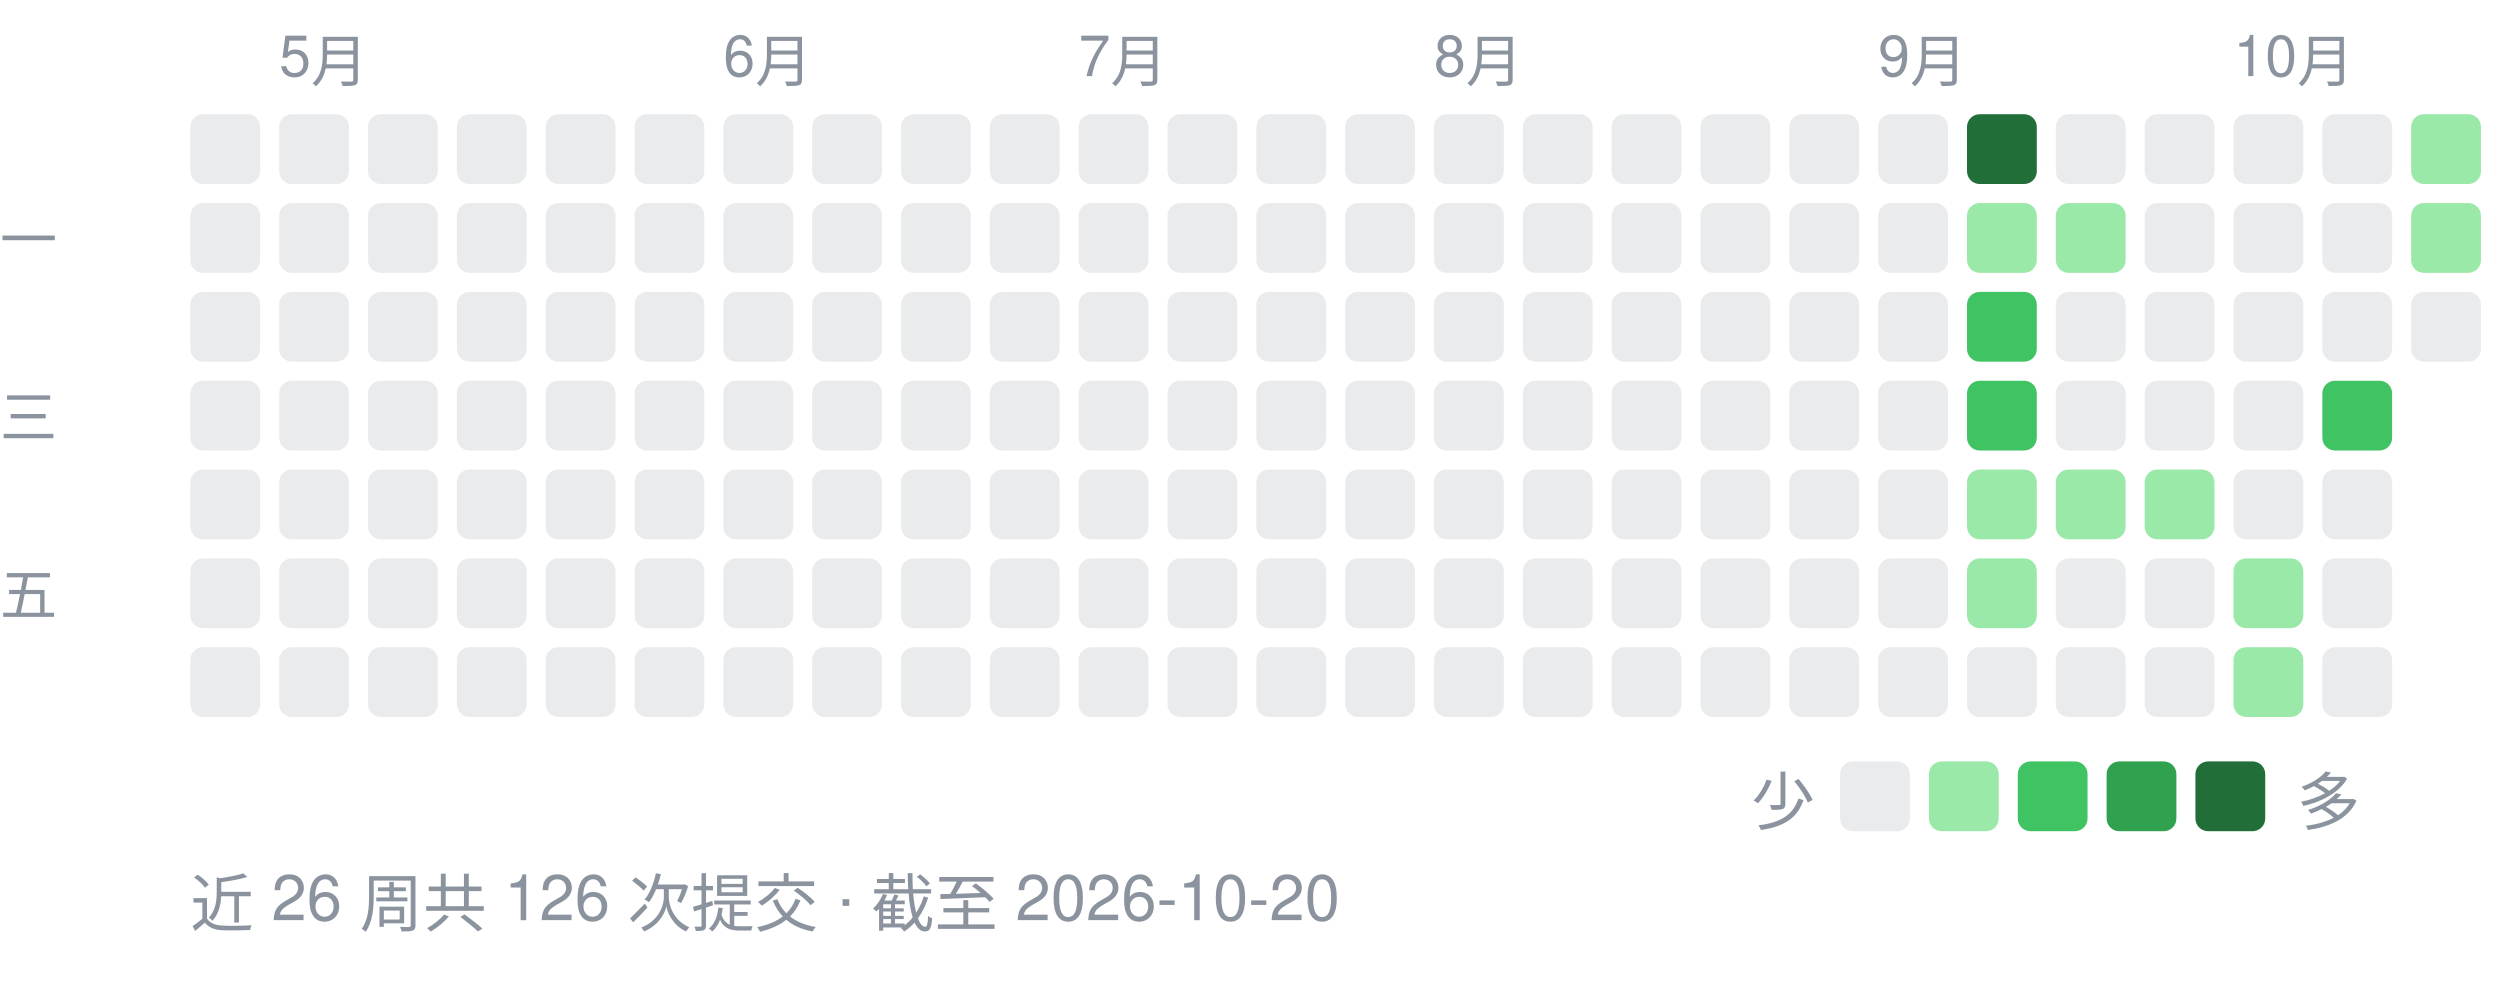
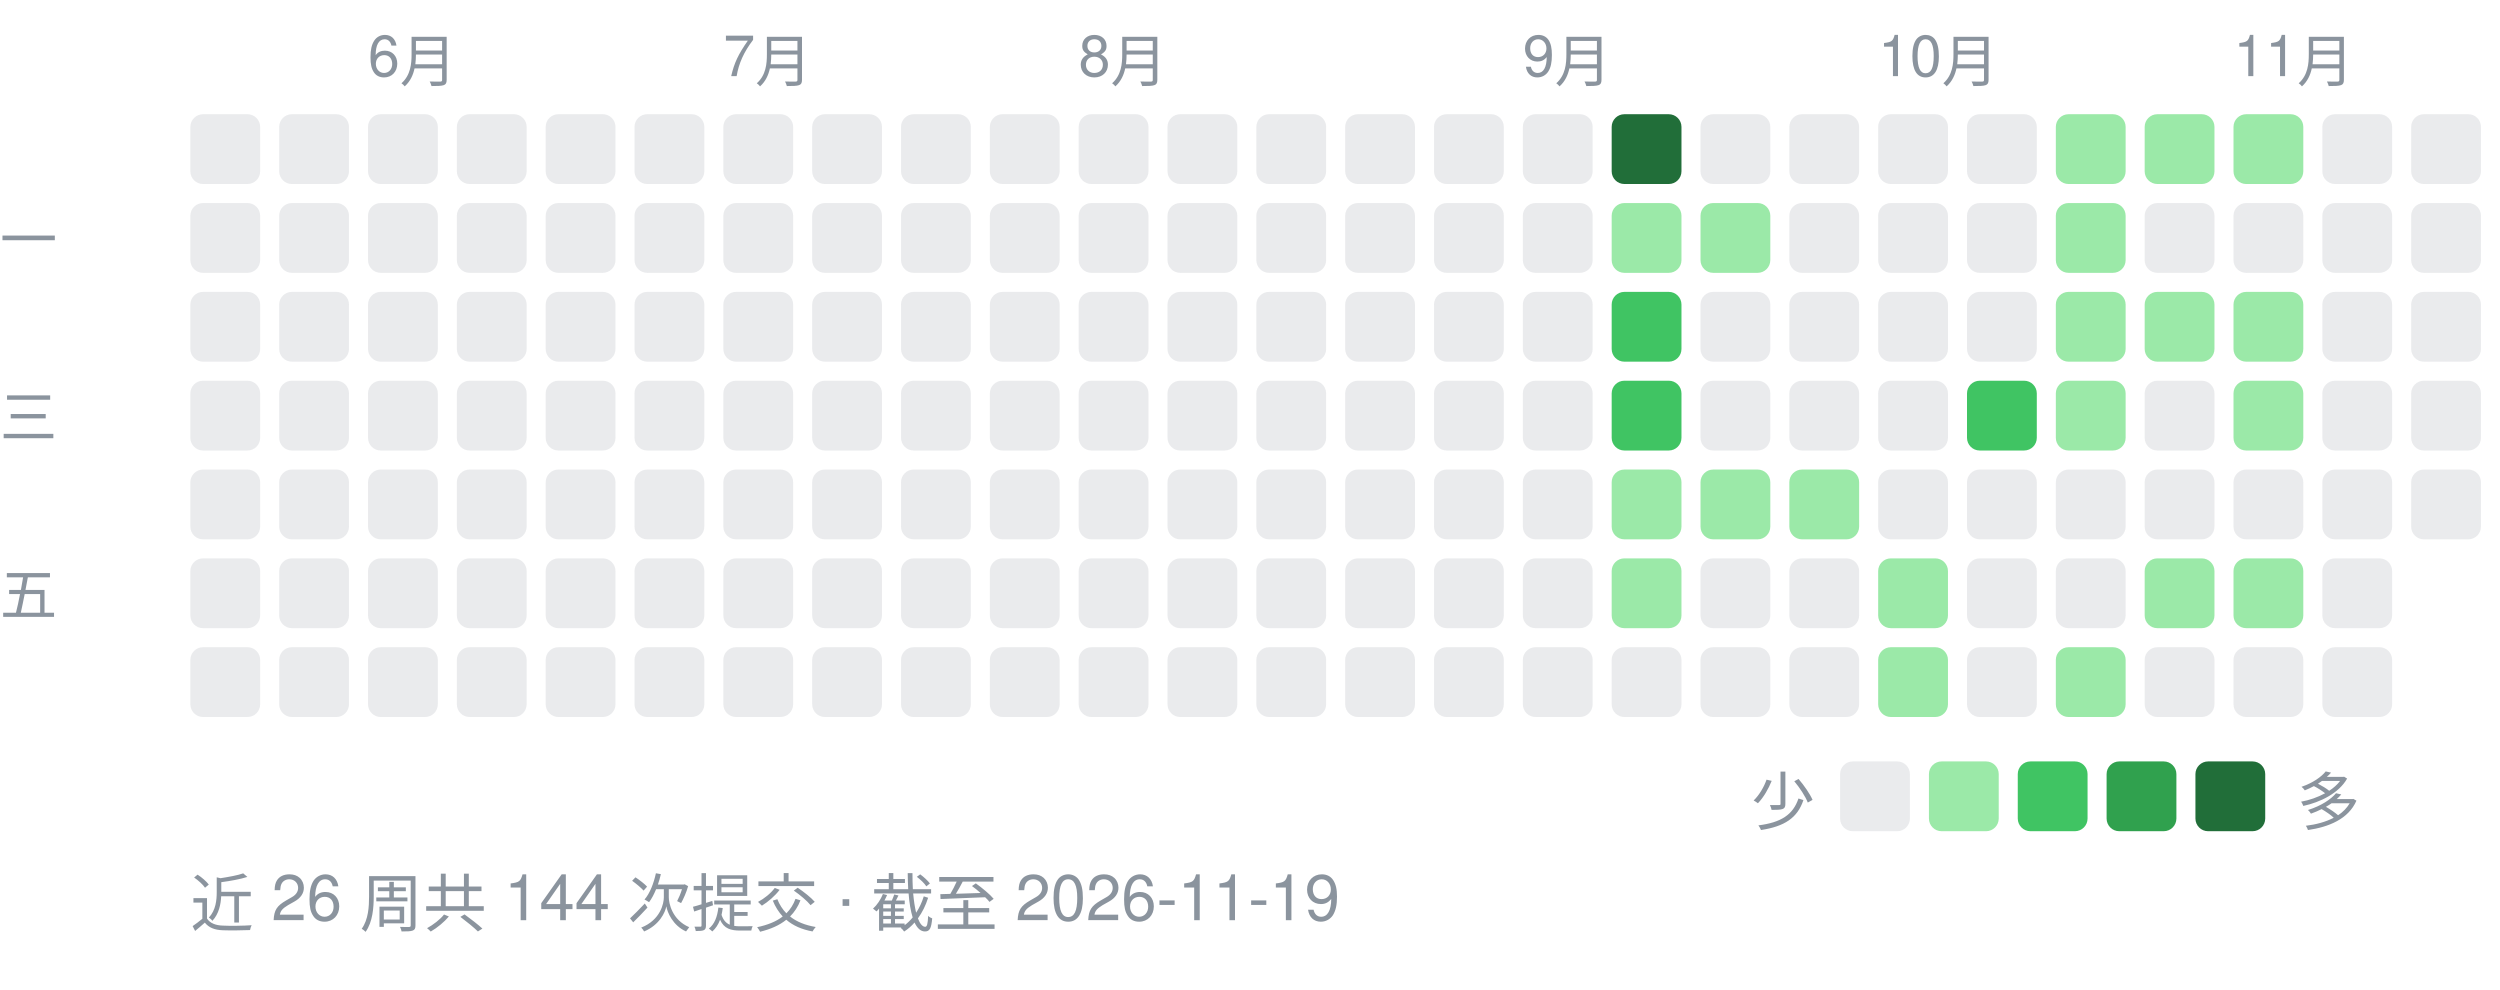
<svg xmlns="http://www.w3.org/2000/svg" width="394" height="156" viewBox="0 0 394 156" role="img">
  <g font-family="-apple-system,BlinkMacSystemFont,Segoe UI,Helvetica,Arial,PingFang SC,sans-serif" font-size="9" fill="#8b949e">
-     <text x="44" y="12">5月</text>
-     <text x="114" y="12">6月</text>
-     <text x="170" y="12">7月</text>
-     <text x="226" y="12">8月</text>
-     <text x="296" y="12">9月</text>
-     <text x="352" y="12">10月</text>
+     <text x="58" y="12">6月</text>
+     <text x="114" y="12">7月</text>
+     <text x="170" y="12">8月</text>
+     <text x="240" y="12">9月</text>
+     <text x="296" y="12">10月</text>
+     <text x="352" y="12">11月</text>
    <text x="0" y="41">一</text>
    <text x="0" y="69">三</text>
    <text x="0" y="97">五</text>
  </g>
  <rect x="30" y="18" width="11" height="11" rx="2" fill="rgba(139,148,158,0.18)" />
  <rect x="30" y="32" width="11" height="11" rx="2" fill="rgba(139,148,158,0.18)" />
  <rect x="30" y="46" width="11" height="11" rx="2" fill="rgba(139,148,158,0.18)" />
  <rect x="30" y="60" width="11" height="11" rx="2" fill="rgba(139,148,158,0.18)" />
  <rect x="30" y="74" width="11" height="11" rx="2" fill="rgba(139,148,158,0.18)" />
  <rect x="30" y="88" width="11" height="11" rx="2" fill="rgba(139,148,158,0.18)" />
  <rect x="30" y="102" width="11" height="11" rx="2" fill="rgba(139,148,158,0.18)" />
  <rect x="44" y="18" width="11" height="11" rx="2" fill="rgba(139,148,158,0.18)" />
  <rect x="44" y="32" width="11" height="11" rx="2" fill="rgba(139,148,158,0.18)" />
  <rect x="44" y="46" width="11" height="11" rx="2" fill="rgba(139,148,158,0.18)" />
  <rect x="44" y="60" width="11" height="11" rx="2" fill="rgba(139,148,158,0.18)" />
  <rect x="44" y="74" width="11" height="11" rx="2" fill="rgba(139,148,158,0.18)" />
  <rect x="44" y="88" width="11" height="11" rx="2" fill="rgba(139,148,158,0.18)" />
  <rect x="44" y="102" width="11" height="11" rx="2" fill="rgba(139,148,158,0.18)" />
  <rect x="58" y="18" width="11" height="11" rx="2" fill="rgba(139,148,158,0.18)" />
  <rect x="58" y="32" width="11" height="11" rx="2" fill="rgba(139,148,158,0.18)" />
  <rect x="58" y="46" width="11" height="11" rx="2" fill="rgba(139,148,158,0.18)" />
  <rect x="58" y="60" width="11" height="11" rx="2" fill="rgba(139,148,158,0.18)" />
  <rect x="58" y="74" width="11" height="11" rx="2" fill="rgba(139,148,158,0.18)" />
  <rect x="58" y="88" width="11" height="11" rx="2" fill="rgba(139,148,158,0.18)" />
  <rect x="58" y="102" width="11" height="11" rx="2" fill="rgba(139,148,158,0.18)" />
  <rect x="72" y="18" width="11" height="11" rx="2" fill="rgba(139,148,158,0.18)" />
  <rect x="72" y="32" width="11" height="11" rx="2" fill="rgba(139,148,158,0.18)" />
  <rect x="72" y="46" width="11" height="11" rx="2" fill="rgba(139,148,158,0.18)" />
  <rect x="72" y="60" width="11" height="11" rx="2" fill="rgba(139,148,158,0.18)" />
  <rect x="72" y="74" width="11" height="11" rx="2" fill="rgba(139,148,158,0.18)" />
  <rect x="72" y="88" width="11" height="11" rx="2" fill="rgba(139,148,158,0.18)" />
  <rect x="72" y="102" width="11" height="11" rx="2" fill="rgba(139,148,158,0.18)" />
  <rect x="86" y="18" width="11" height="11" rx="2" fill="rgba(139,148,158,0.18)" />
  <rect x="86" y="32" width="11" height="11" rx="2" fill="rgba(139,148,158,0.18)" />
  <rect x="86" y="46" width="11" height="11" rx="2" fill="rgba(139,148,158,0.18)" />
  <rect x="86" y="60" width="11" height="11" rx="2" fill="rgba(139,148,158,0.18)" />
  <rect x="86" y="74" width="11" height="11" rx="2" fill="rgba(139,148,158,0.18)" />
  <rect x="86" y="88" width="11" height="11" rx="2" fill="rgba(139,148,158,0.18)" />
  <rect x="86" y="102" width="11" height="11" rx="2" fill="rgba(139,148,158,0.18)" />
  <rect x="100" y="18" width="11" height="11" rx="2" fill="rgba(139,148,158,0.18)" />
  <rect x="100" y="32" width="11" height="11" rx="2" fill="rgba(139,148,158,0.18)" />
  <rect x="100" y="46" width="11" height="11" rx="2" fill="rgba(139,148,158,0.18)" />
  <rect x="100" y="60" width="11" height="11" rx="2" fill="rgba(139,148,158,0.18)" />
  <rect x="100" y="74" width="11" height="11" rx="2" fill="rgba(139,148,158,0.18)" />
  <rect x="100" y="88" width="11" height="11" rx="2" fill="rgba(139,148,158,0.18)" />
  <rect x="100" y="102" width="11" height="11" rx="2" fill="rgba(139,148,158,0.18)" />
  <rect x="114" y="18" width="11" height="11" rx="2" fill="rgba(139,148,158,0.18)" />
  <rect x="114" y="32" width="11" height="11" rx="2" fill="rgba(139,148,158,0.18)" />
  <rect x="114" y="46" width="11" height="11" rx="2" fill="rgba(139,148,158,0.18)" />
  <rect x="114" y="60" width="11" height="11" rx="2" fill="rgba(139,148,158,0.18)" />
  <rect x="114" y="74" width="11" height="11" rx="2" fill="rgba(139,148,158,0.18)" />
  <rect x="114" y="88" width="11" height="11" rx="2" fill="rgba(139,148,158,0.18)" />
  <rect x="114" y="102" width="11" height="11" rx="2" fill="rgba(139,148,158,0.18)" />
  <rect x="128" y="18" width="11" height="11" rx="2" fill="rgba(139,148,158,0.18)" />
  <rect x="128" y="32" width="11" height="11" rx="2" fill="rgba(139,148,158,0.18)" />
  <rect x="128" y="46" width="11" height="11" rx="2" fill="rgba(139,148,158,0.18)" />
  <rect x="128" y="60" width="11" height="11" rx="2" fill="rgba(139,148,158,0.18)" />
  <rect x="128" y="74" width="11" height="11" rx="2" fill="rgba(139,148,158,0.18)" />
  <rect x="128" y="88" width="11" height="11" rx="2" fill="rgba(139,148,158,0.18)" />
  <rect x="128" y="102" width="11" height="11" rx="2" fill="rgba(139,148,158,0.18)" />
  <rect x="142" y="18" width="11" height="11" rx="2" fill="rgba(139,148,158,0.18)" />
  <rect x="142" y="32" width="11" height="11" rx="2" fill="rgba(139,148,158,0.18)" />
  <rect x="142" y="46" width="11" height="11" rx="2" fill="rgba(139,148,158,0.18)" />
  <rect x="142" y="60" width="11" height="11" rx="2" fill="rgba(139,148,158,0.18)" />
  <rect x="142" y="74" width="11" height="11" rx="2" fill="rgba(139,148,158,0.18)" />
  <rect x="142" y="88" width="11" height="11" rx="2" fill="rgba(139,148,158,0.18)" />
  <rect x="142" y="102" width="11" height="11" rx="2" fill="rgba(139,148,158,0.18)" />
  <rect x="156" y="18" width="11" height="11" rx="2" fill="rgba(139,148,158,0.18)" />
  <rect x="156" y="32" width="11" height="11" rx="2" fill="rgba(139,148,158,0.18)" />
  <rect x="156" y="46" width="11" height="11" rx="2" fill="rgba(139,148,158,0.18)" />
  <rect x="156" y="60" width="11" height="11" rx="2" fill="rgba(139,148,158,0.18)" />
  <rect x="156" y="74" width="11" height="11" rx="2" fill="rgba(139,148,158,0.18)" />
  <rect x="156" y="88" width="11" height="11" rx="2" fill="rgba(139,148,158,0.18)" />
  <rect x="156" y="102" width="11" height="11" rx="2" fill="rgba(139,148,158,0.18)" />
  <rect x="170" y="18" width="11" height="11" rx="2" fill="rgba(139,148,158,0.18)" />
  <rect x="170" y="32" width="11" height="11" rx="2" fill="rgba(139,148,158,0.18)" />
  <rect x="170" y="46" width="11" height="11" rx="2" fill="rgba(139,148,158,0.18)" />
  <rect x="170" y="60" width="11" height="11" rx="2" fill="rgba(139,148,158,0.18)" />
  <rect x="170" y="74" width="11" height="11" rx="2" fill="rgba(139,148,158,0.18)" />
  <rect x="170" y="88" width="11" height="11" rx="2" fill="rgba(139,148,158,0.18)" />
  <rect x="170" y="102" width="11" height="11" rx="2" fill="rgba(139,148,158,0.18)" />
  <rect x="184" y="18" width="11" height="11" rx="2" fill="rgba(139,148,158,0.18)" />
  <rect x="184" y="32" width="11" height="11" rx="2" fill="rgba(139,148,158,0.18)" />
  <rect x="184" y="46" width="11" height="11" rx="2" fill="rgba(139,148,158,0.18)" />
  <rect x="184" y="60" width="11" height="11" rx="2" fill="rgba(139,148,158,0.18)" />
  <rect x="184" y="74" width="11" height="11" rx="2" fill="rgba(139,148,158,0.18)" />
  <rect x="184" y="88" width="11" height="11" rx="2" fill="rgba(139,148,158,0.18)" />
  <rect x="184" y="102" width="11" height="11" rx="2" fill="rgba(139,148,158,0.18)" />
  <rect x="198" y="18" width="11" height="11" rx="2" fill="rgba(139,148,158,0.18)" />
  <rect x="198" y="32" width="11" height="11" rx="2" fill="rgba(139,148,158,0.18)" />
  <rect x="198" y="46" width="11" height="11" rx="2" fill="rgba(139,148,158,0.18)" />
  <rect x="198" y="60" width="11" height="11" rx="2" fill="rgba(139,148,158,0.18)" />
  <rect x="198" y="74" width="11" height="11" rx="2" fill="rgba(139,148,158,0.18)" />
  <rect x="198" y="88" width="11" height="11" rx="2" fill="rgba(139,148,158,0.18)" />
  <rect x="198" y="102" width="11" height="11" rx="2" fill="rgba(139,148,158,0.18)" />
  <rect x="212" y="18" width="11" height="11" rx="2" fill="rgba(139,148,158,0.18)" />
  <rect x="212" y="32" width="11" height="11" rx="2" fill="rgba(139,148,158,0.18)" />
  <rect x="212" y="46" width="11" height="11" rx="2" fill="rgba(139,148,158,0.18)" />
  <rect x="212" y="60" width="11" height="11" rx="2" fill="rgba(139,148,158,0.18)" />
  <rect x="212" y="74" width="11" height="11" rx="2" fill="rgba(139,148,158,0.18)" />
  <rect x="212" y="88" width="11" height="11" rx="2" fill="rgba(139,148,158,0.18)" />
  <rect x="212" y="102" width="11" height="11" rx="2" fill="rgba(139,148,158,0.18)" />
  <rect x="226" y="18" width="11" height="11" rx="2" fill="rgba(139,148,158,0.18)" />
  <rect x="226" y="32" width="11" height="11" rx="2" fill="rgba(139,148,158,0.18)" />
  <rect x="226" y="46" width="11" height="11" rx="2" fill="rgba(139,148,158,0.18)" />
  <rect x="226" y="60" width="11" height="11" rx="2" fill="rgba(139,148,158,0.18)" />
  <rect x="226" y="74" width="11" height="11" rx="2" fill="rgba(139,148,158,0.18)" />
  <rect x="226" y="88" width="11" height="11" rx="2" fill="rgba(139,148,158,0.18)" />
  <rect x="226" y="102" width="11" height="11" rx="2" fill="rgba(139,148,158,0.18)" />
  <rect x="240" y="18" width="11" height="11" rx="2" fill="rgba(139,148,158,0.18)" />
  <rect x="240" y="32" width="11" height="11" rx="2" fill="rgba(139,148,158,0.18)" />
  <rect x="240" y="46" width="11" height="11" rx="2" fill="rgba(139,148,158,0.18)" />
  <rect x="240" y="60" width="11" height="11" rx="2" fill="rgba(139,148,158,0.18)" />
  <rect x="240" y="74" width="11" height="11" rx="2" fill="rgba(139,148,158,0.18)" />
  <rect x="240" y="88" width="11" height="11" rx="2" fill="rgba(139,148,158,0.18)" />
  <rect x="240" y="102" width="11" height="11" rx="2" fill="rgba(139,148,158,0.18)" />
-   <rect x="254" y="18" width="11" height="11" rx="2" fill="rgba(139,148,158,0.18)" />
-   <rect x="254" y="32" width="11" height="11" rx="2" fill="rgba(139,148,158,0.18)" />
-   <rect x="254" y="46" width="11" height="11" rx="2" fill="rgba(139,148,158,0.18)" />
-   <rect x="254" y="60" width="11" height="11" rx="2" fill="rgba(139,148,158,0.18)" />
-   <rect x="254" y="74" width="11" height="11" rx="2" fill="rgba(139,148,158,0.18)" />
-   <rect x="254" y="88" width="11" height="11" rx="2" fill="rgba(139,148,158,0.18)" />
+   <rect x="254" y="18" width="11" height="11" rx="2" fill="#216e39" />
+   <rect x="254" y="32" width="11" height="11" rx="2" fill="#9be9a8" />
+   <rect x="254" y="46" width="11" height="11" rx="2" fill="#40c463" />
+   <rect x="254" y="60" width="11" height="11" rx="2" fill="#40c463" />
+   <rect x="254" y="74" width="11" height="11" rx="2" fill="#9be9a8" />
+   <rect x="254" y="88" width="11" height="11" rx="2" fill="#9be9a8" />
  <rect x="254" y="102" width="11" height="11" rx="2" fill="rgba(139,148,158,0.18)" />
  <rect x="268" y="18" width="11" height="11" rx="2" fill="rgba(139,148,158,0.18)" />
-   <rect x="268" y="32" width="11" height="11" rx="2" fill="rgba(139,148,158,0.18)" />
+   <rect x="268" y="32" width="11" height="11" rx="2" fill="#9be9a8" />
  <rect x="268" y="46" width="11" height="11" rx="2" fill="rgba(139,148,158,0.18)" />
  <rect x="268" y="60" width="11" height="11" rx="2" fill="rgba(139,148,158,0.18)" />
-   <rect x="268" y="74" width="11" height="11" rx="2" fill="rgba(139,148,158,0.18)" />
+   <rect x="268" y="74" width="11" height="11" rx="2" fill="#9be9a8" />
  <rect x="268" y="88" width="11" height="11" rx="2" fill="rgba(139,148,158,0.18)" />
  <rect x="268" y="102" width="11" height="11" rx="2" fill="rgba(139,148,158,0.18)" />
  <rect x="282" y="18" width="11" height="11" rx="2" fill="rgba(139,148,158,0.18)" />
  <rect x="282" y="32" width="11" height="11" rx="2" fill="rgba(139,148,158,0.18)" />
  <rect x="282" y="46" width="11" height="11" rx="2" fill="rgba(139,148,158,0.18)" />
  <rect x="282" y="60" width="11" height="11" rx="2" fill="rgba(139,148,158,0.18)" />
-   <rect x="282" y="74" width="11" height="11" rx="2" fill="rgba(139,148,158,0.18)" />
+   <rect x="282" y="74" width="11" height="11" rx="2" fill="#9be9a8" />
  <rect x="282" y="88" width="11" height="11" rx="2" fill="rgba(139,148,158,0.18)" />
  <rect x="282" y="102" width="11" height="11" rx="2" fill="rgba(139,148,158,0.18)" />
  <rect x="296" y="18" width="11" height="11" rx="2" fill="rgba(139,148,158,0.18)" />
  <rect x="296" y="32" width="11" height="11" rx="2" fill="rgba(139,148,158,0.18)" />
  <rect x="296" y="46" width="11" height="11" rx="2" fill="rgba(139,148,158,0.18)" />
  <rect x="296" y="60" width="11" height="11" rx="2" fill="rgba(139,148,158,0.18)" />
  <rect x="296" y="74" width="11" height="11" rx="2" fill="rgba(139,148,158,0.18)" />
-   <rect x="296" y="88" width="11" height="11" rx="2" fill="rgba(139,148,158,0.18)" />
-   <rect x="296" y="102" width="11" height="11" rx="2" fill="rgba(139,148,158,0.18)" />
-   <rect x="310" y="18" width="11" height="11" rx="2" fill="#216e39" />
-   <rect x="310" y="32" width="11" height="11" rx="2" fill="#9be9a8" />
-   <rect x="310" y="46" width="11" height="11" rx="2" fill="#40c463" />
+   <rect x="296" y="88" width="11" height="11" rx="2" fill="#9be9a8" />
+   <rect x="296" y="102" width="11" height="11" rx="2" fill="#9be9a8" />
+   <rect x="310" y="18" width="11" height="11" rx="2" fill="rgba(139,148,158,0.18)" />
+   <rect x="310" y="32" width="11" height="11" rx="2" fill="rgba(139,148,158,0.18)" />
+   <rect x="310" y="46" width="11" height="11" rx="2" fill="rgba(139,148,158,0.18)" />
  <rect x="310" y="60" width="11" height="11" rx="2" fill="#40c463" />
-   <rect x="310" y="74" width="11" height="11" rx="2" fill="#9be9a8" />
-   <rect x="310" y="88" width="11" height="11" rx="2" fill="#9be9a8" />
+   <rect x="310" y="74" width="11" height="11" rx="2" fill="rgba(139,148,158,0.18)" />
+   <rect x="310" y="88" width="11" height="11" rx="2" fill="rgba(139,148,158,0.18)" />
  <rect x="310" y="102" width="11" height="11" rx="2" fill="rgba(139,148,158,0.18)" />
-   <rect x="324" y="18" width="11" height="11" rx="2" fill="rgba(139,148,158,0.18)" />
+   <rect x="324" y="18" width="11" height="11" rx="2" fill="#9be9a8" />
  <rect x="324" y="32" width="11" height="11" rx="2" fill="#9be9a8" />
-   <rect x="324" y="46" width="11" height="11" rx="2" fill="rgba(139,148,158,0.18)" />
-   <rect x="324" y="60" width="11" height="11" rx="2" fill="rgba(139,148,158,0.18)" />
-   <rect x="324" y="74" width="11" height="11" rx="2" fill="#9be9a8" />
+   <rect x="324" y="46" width="11" height="11" rx="2" fill="#9be9a8" />
+   <rect x="324" y="60" width="11" height="11" rx="2" fill="#9be9a8" />
+   <rect x="324" y="74" width="11" height="11" rx="2" fill="rgba(139,148,158,0.18)" />
  <rect x="324" y="88" width="11" height="11" rx="2" fill="rgba(139,148,158,0.18)" />
-   <rect x="324" y="102" width="11" height="11" rx="2" fill="rgba(139,148,158,0.18)" />
-   <rect x="338" y="18" width="11" height="11" rx="2" fill="rgba(139,148,158,0.18)" />
+   <rect x="324" y="102" width="11" height="11" rx="2" fill="#9be9a8" />
+   <rect x="338" y="18" width="11" height="11" rx="2" fill="#9be9a8" />
  <rect x="338" y="32" width="11" height="11" rx="2" fill="rgba(139,148,158,0.18)" />
-   <rect x="338" y="46" width="11" height="11" rx="2" fill="rgba(139,148,158,0.18)" />
+   <rect x="338" y="46" width="11" height="11" rx="2" fill="#9be9a8" />
  <rect x="338" y="60" width="11" height="11" rx="2" fill="rgba(139,148,158,0.18)" />
-   <rect x="338" y="74" width="11" height="11" rx="2" fill="#9be9a8" />
-   <rect x="338" y="88" width="11" height="11" rx="2" fill="rgba(139,148,158,0.18)" />
+   <rect x="338" y="74" width="11" height="11" rx="2" fill="rgba(139,148,158,0.18)" />
+   <rect x="338" y="88" width="11" height="11" rx="2" fill="#9be9a8" />
  <rect x="338" y="102" width="11" height="11" rx="2" fill="rgba(139,148,158,0.18)" />
-   <rect x="352" y="18" width="11" height="11" rx="2" fill="rgba(139,148,158,0.18)" />
+   <rect x="352" y="18" width="11" height="11" rx="2" fill="#9be9a8" />
  <rect x="352" y="32" width="11" height="11" rx="2" fill="rgba(139,148,158,0.18)" />
-   <rect x="352" y="46" width="11" height="11" rx="2" fill="rgba(139,148,158,0.18)" />
-   <rect x="352" y="60" width="11" height="11" rx="2" fill="rgba(139,148,158,0.18)" />
+   <rect x="352" y="46" width="11" height="11" rx="2" fill="#9be9a8" />
+   <rect x="352" y="60" width="11" height="11" rx="2" fill="#9be9a8" />
  <rect x="352" y="74" width="11" height="11" rx="2" fill="rgba(139,148,158,0.18)" />
  <rect x="352" y="88" width="11" height="11" rx="2" fill="#9be9a8" />
-   <rect x="352" y="102" width="11" height="11" rx="2" fill="#9be9a8" />
+   <rect x="352" y="102" width="11" height="11" rx="2" fill="rgba(139,148,158,0.18)" />
  <rect x="366" y="18" width="11" height="11" rx="2" fill="rgba(139,148,158,0.18)" />
  <rect x="366" y="32" width="11" height="11" rx="2" fill="rgba(139,148,158,0.18)" />
  <rect x="366" y="46" width="11" height="11" rx="2" fill="rgba(139,148,158,0.18)" />
-   <rect x="366" y="60" width="11" height="11" rx="2" fill="#40c463" />
+   <rect x="366" y="60" width="11" height="11" rx="2" fill="rgba(139,148,158,0.18)" />
  <rect x="366" y="74" width="11" height="11" rx="2" fill="rgba(139,148,158,0.18)" />
  <rect x="366" y="88" width="11" height="11" rx="2" fill="rgba(139,148,158,0.18)" />
  <rect x="366" y="102" width="11" height="11" rx="2" fill="rgba(139,148,158,0.18)" />
-   <rect x="380" y="18" width="11" height="11" rx="2" fill="#9be9a8" />
-   <rect x="380" y="32" width="11" height="11" rx="2" fill="#9be9a8" />
+   <rect x="380" y="18" width="11" height="11" rx="2" fill="rgba(139,148,158,0.18)" />
+   <rect x="380" y="32" width="11" height="11" rx="2" fill="rgba(139,148,158,0.18)" />
  <rect x="380" y="46" width="11" height="11" rx="2" fill="rgba(139,148,158,0.18)" />
+   <rect x="380" y="60" width="11" height="11" rx="2" fill="rgba(139,148,158,0.18)" />
+   <rect x="380" y="74" width="11" height="11" rx="2" fill="rgba(139,148,158,0.18)" />
  <g font-family="-apple-system,BlinkMacSystemFont,Segoe UI,Helvetica,Arial,PingFang SC,sans-serif" font-size="10" fill="#8b949e">
-     <text x="30" y="146">近 26 周共 126 次提交 · 截至 2026-10-20</text>
+     <text x="30" y="146">近 26 周共 144 次提交 · 截至 2026-11-19</text>
    <text x="286" y="130" text-anchor="end">少</text>
    <rect x="290" y="120" width="11" height="11" rx="2" fill="rgba(139,148,158,0.18)" />
    <rect x="304" y="120" width="11" height="11" rx="2" fill="#9be9a8" />
    <rect x="318" y="120" width="11" height="11" rx="2" fill="#40c463" />
    <rect x="332" y="120" width="11" height="11" rx="2" fill="#30a14e" />
    <rect x="346" y="120" width="11" height="11" rx="2" fill="#216e39" />
    <text x="362" y="130">多</text>
  </g>
</svg>
